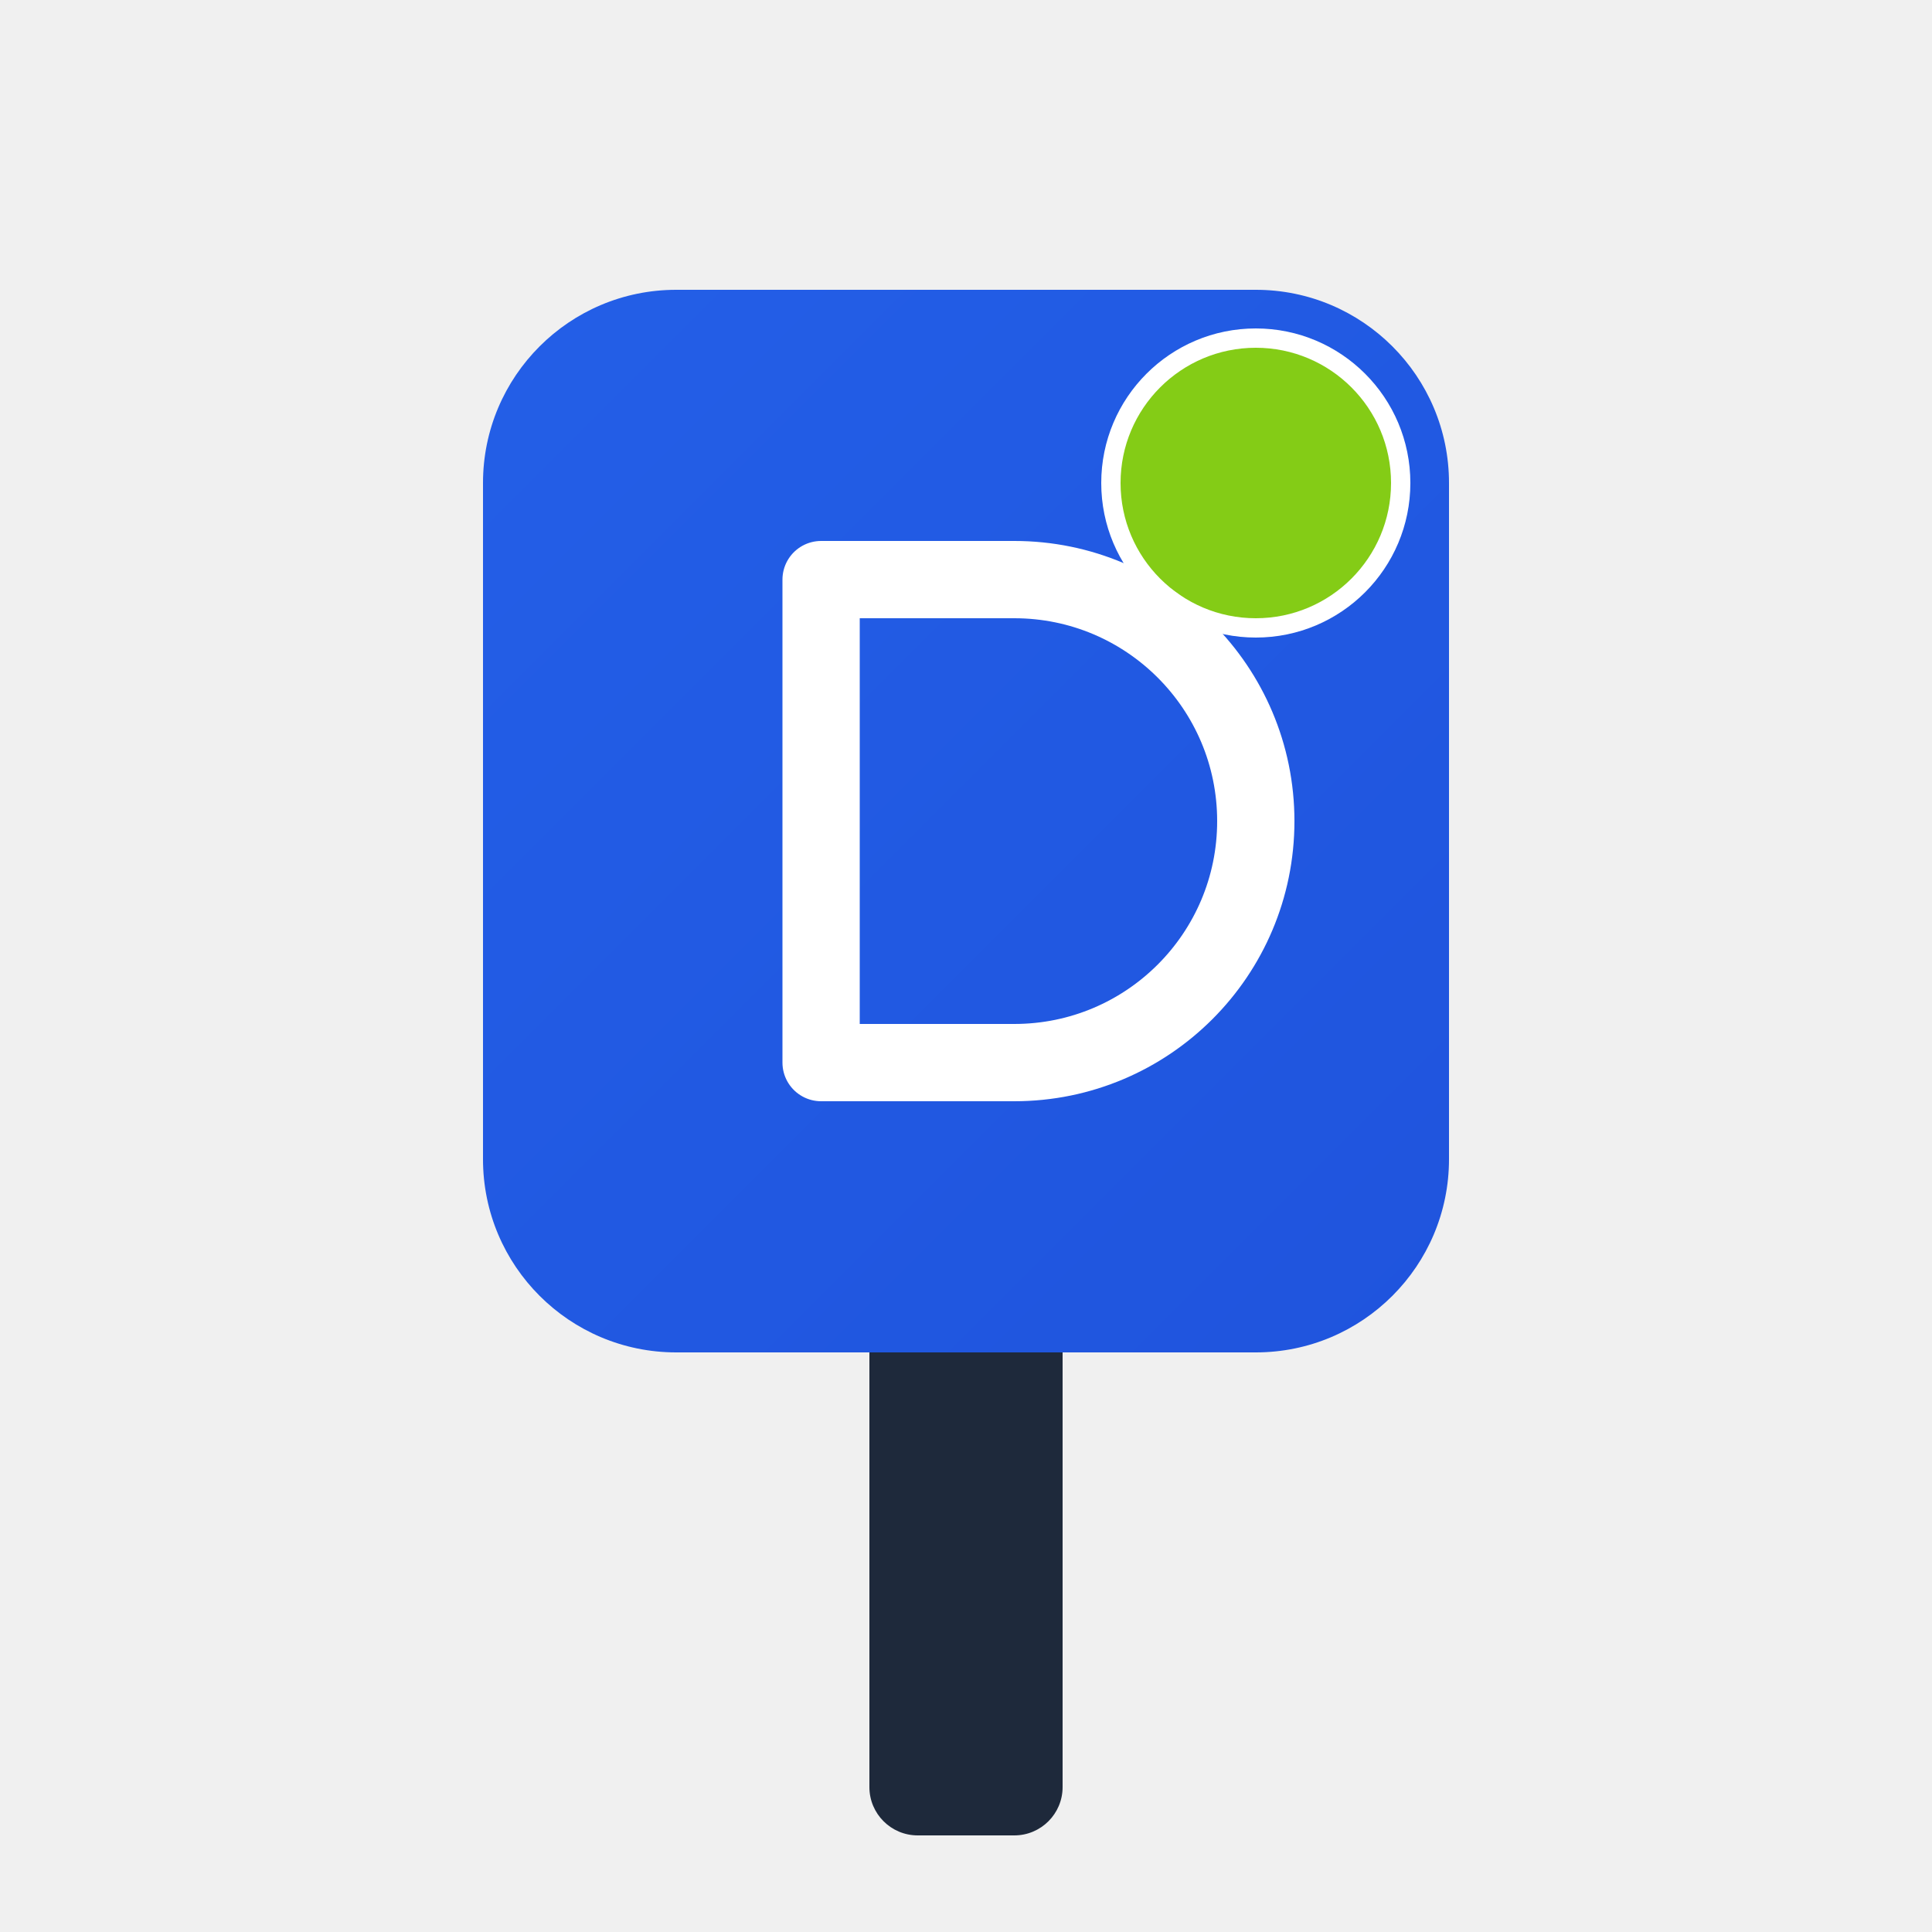
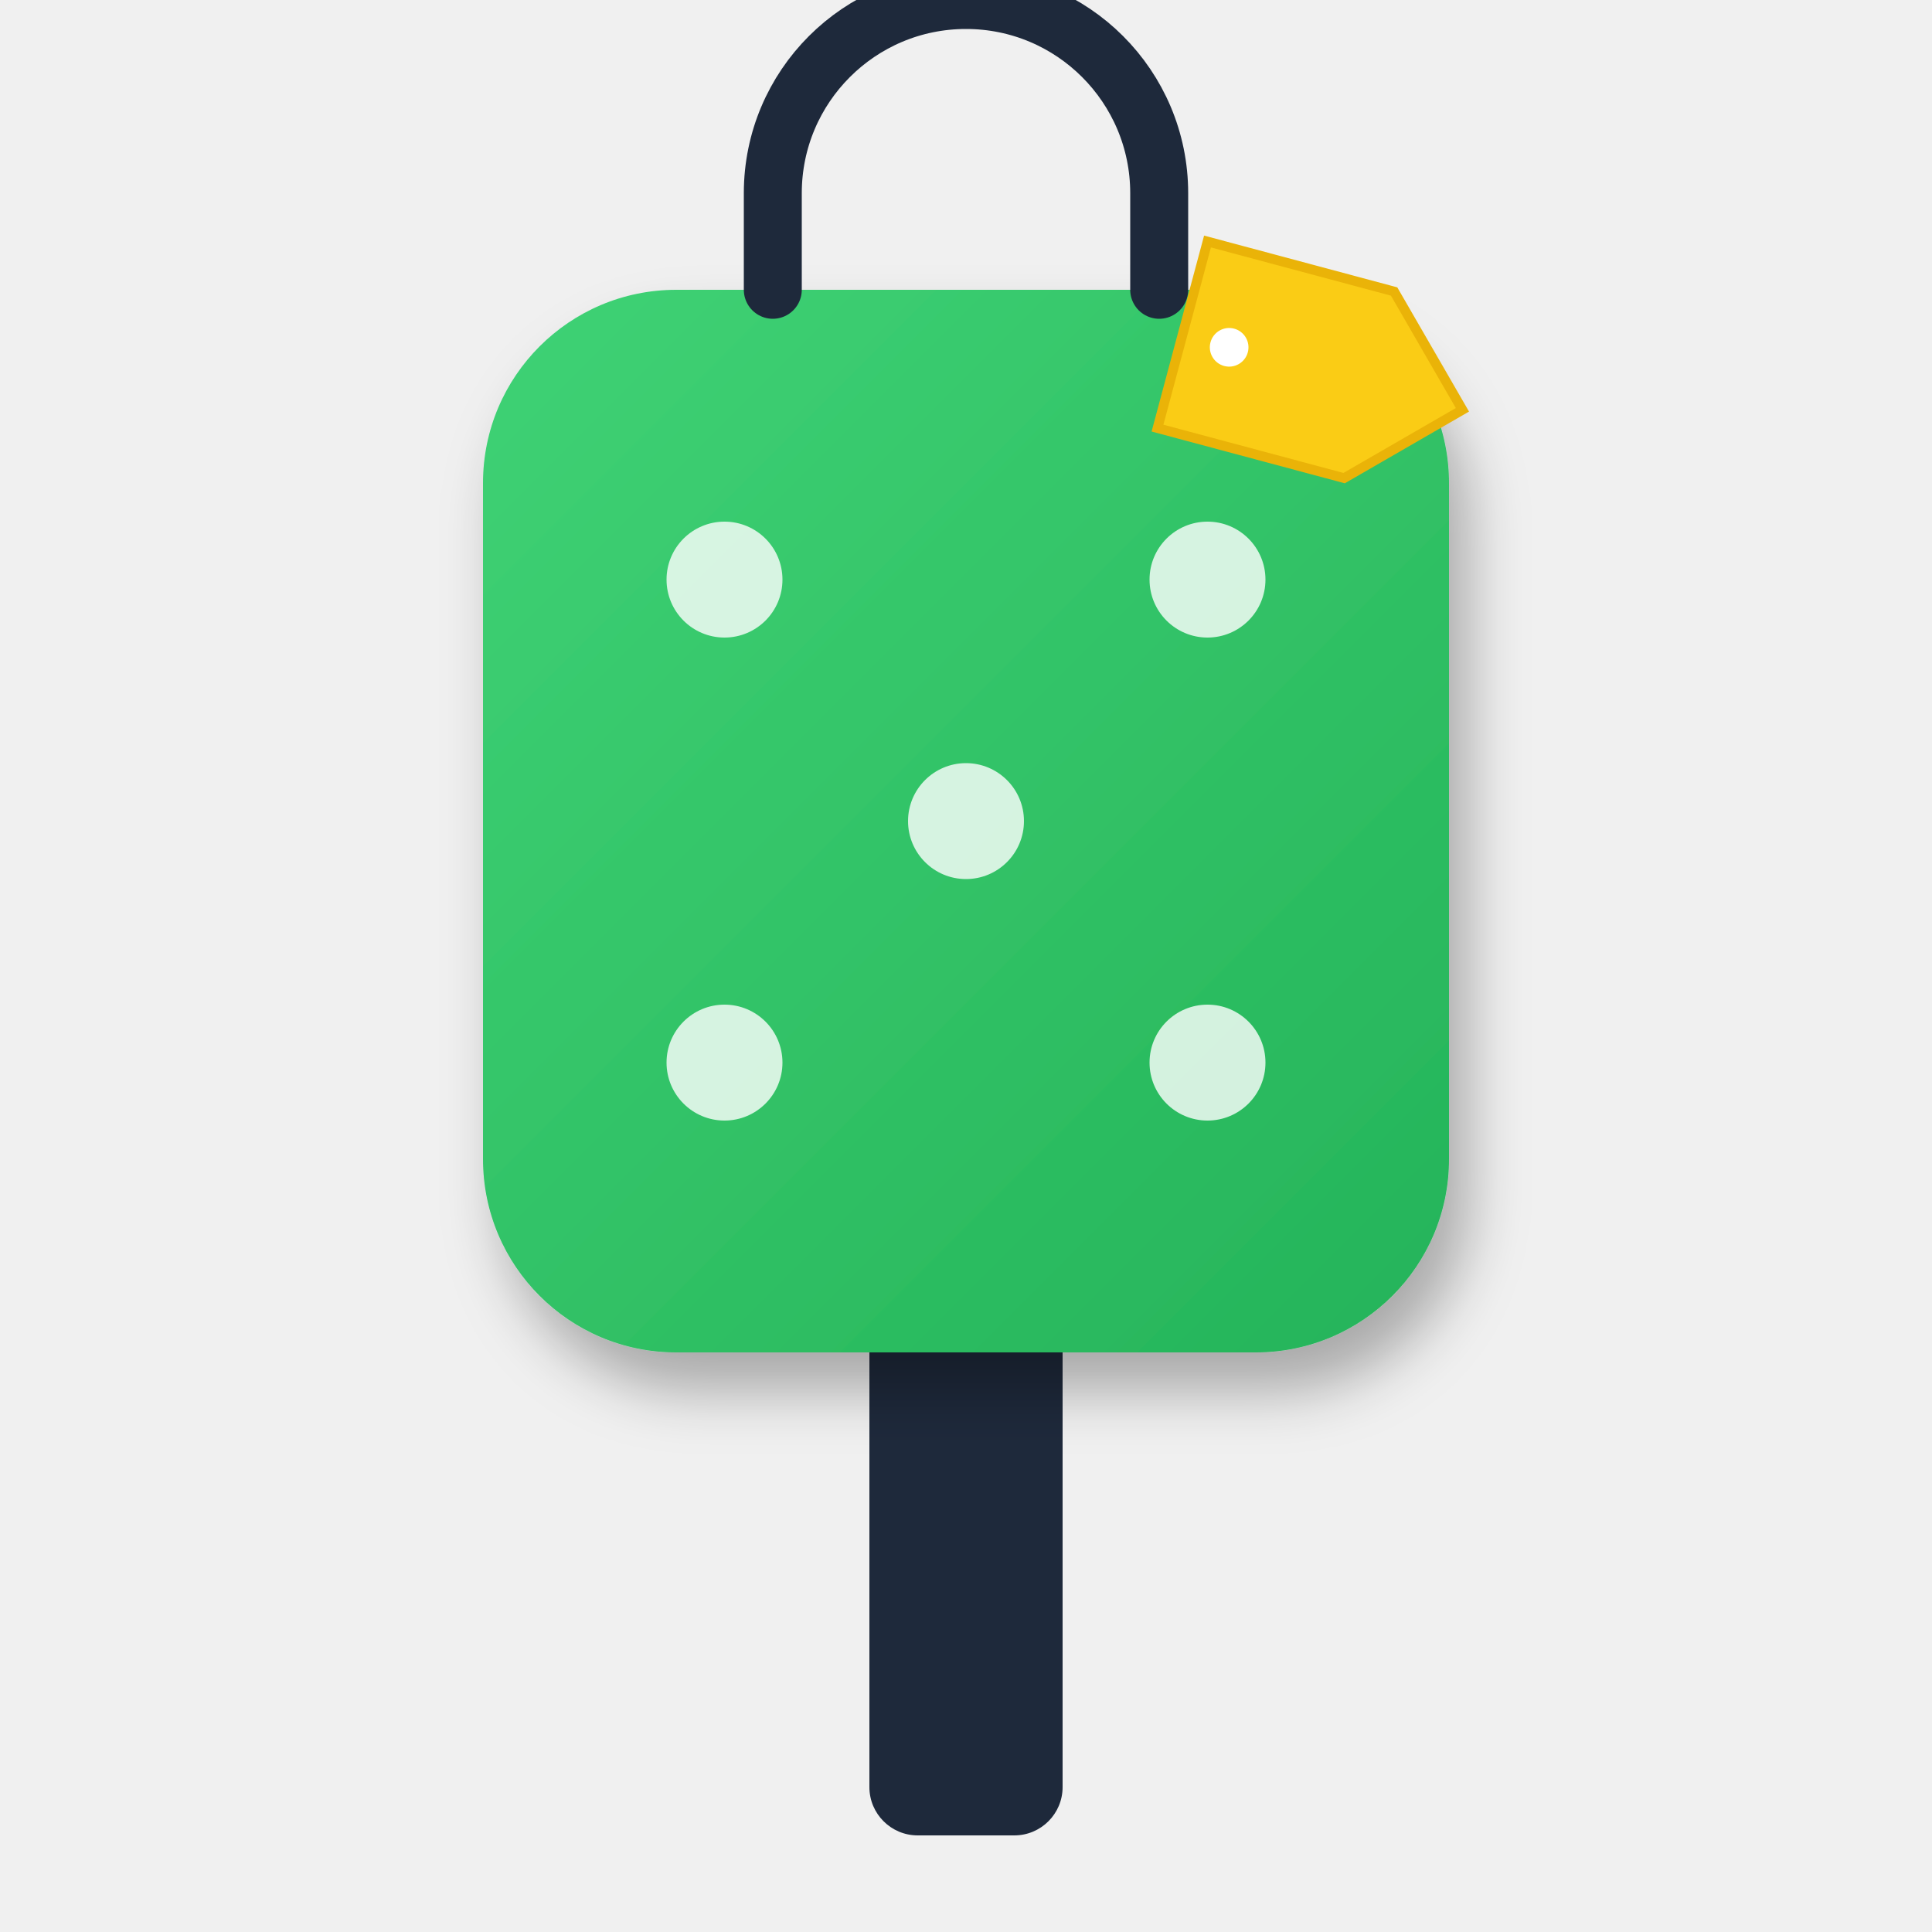
<svg xmlns="http://www.w3.org/2000/svg" viewBox="0 0 200 200" fill="none">
  <defs>
    <linearGradient id="paddleGradient" x1="0" y1="0" x2="200" y2="200" gradientUnits="userSpaceOnUse">
-       <stop offset="0%" stop-color="#2563EB" />
-       <stop offset="100%" stop-color="#1D4ED8" />
+       <stop offset="0%" stop-color="#4ADE80" />
+       <stop offset="100%" stop-color="#16A34A" />
    </linearGradient>
+     <filter id="shadow" x="-20%" y="-20%" width="140%" height="140%">
+       <feDropShadow dx="2" dy="4" stdDeviation="3" flood-opacity="0.3" />
+     </filter>
  </defs>
  <rect x="90" y="130" width="20" height="60" rx="5" fill="#1E293B" />
-   <rect x="50" y="30" width="100" height="110" rx="20" fill="url(#paddleGradient)" />
-   <circle cx="130" cy="50" r="15" fill="#84CC16" stroke="#FFFFFF" stroke-width="2" />
-   <path d="M85 60 V110 M85 60 H105 A 25 25 0 0 1 105 110 H85" stroke="white" stroke-width="8" stroke-linecap="round" stroke-linejoin="round" fill="none" />
+   <rect x="50" y="30" width="100" height="110" rx="20" fill="url(#paddleGradient)" filter="url(#shadow)" />
+   <path d="M80 30 V 20 A 20 20 0 0 1 120 20 V 30" stroke="#1E293B" stroke-width="6" stroke-linecap="round" fill="none" />
+   <circle cx="75" cy="60" r="6" fill="white" fill-opacity="0.8" />
+   <circle cx="125" cy="60" r="6" fill="white" fill-opacity="0.8" />
+   <circle cx="100" cy="85" r="6" fill="white" fill-opacity="0.8" />
+   <circle cx="75" cy="110" r="6" fill="white" fill-opacity="0.8" />
+   <circle cx="125" cy="110" r="6" fill="white" fill-opacity="0.8" />
+   <g transform="translate(125, 25) rotate(15)">
+     <path d="M0 0 L20 0 L30 10 L20 20 L0 20 Z" fill="#FACC15" stroke="#EAB308" stroke-width="1" />
+     <circle cx="5" cy="10" r="2" fill="white" />
+   </g>
</svg>
